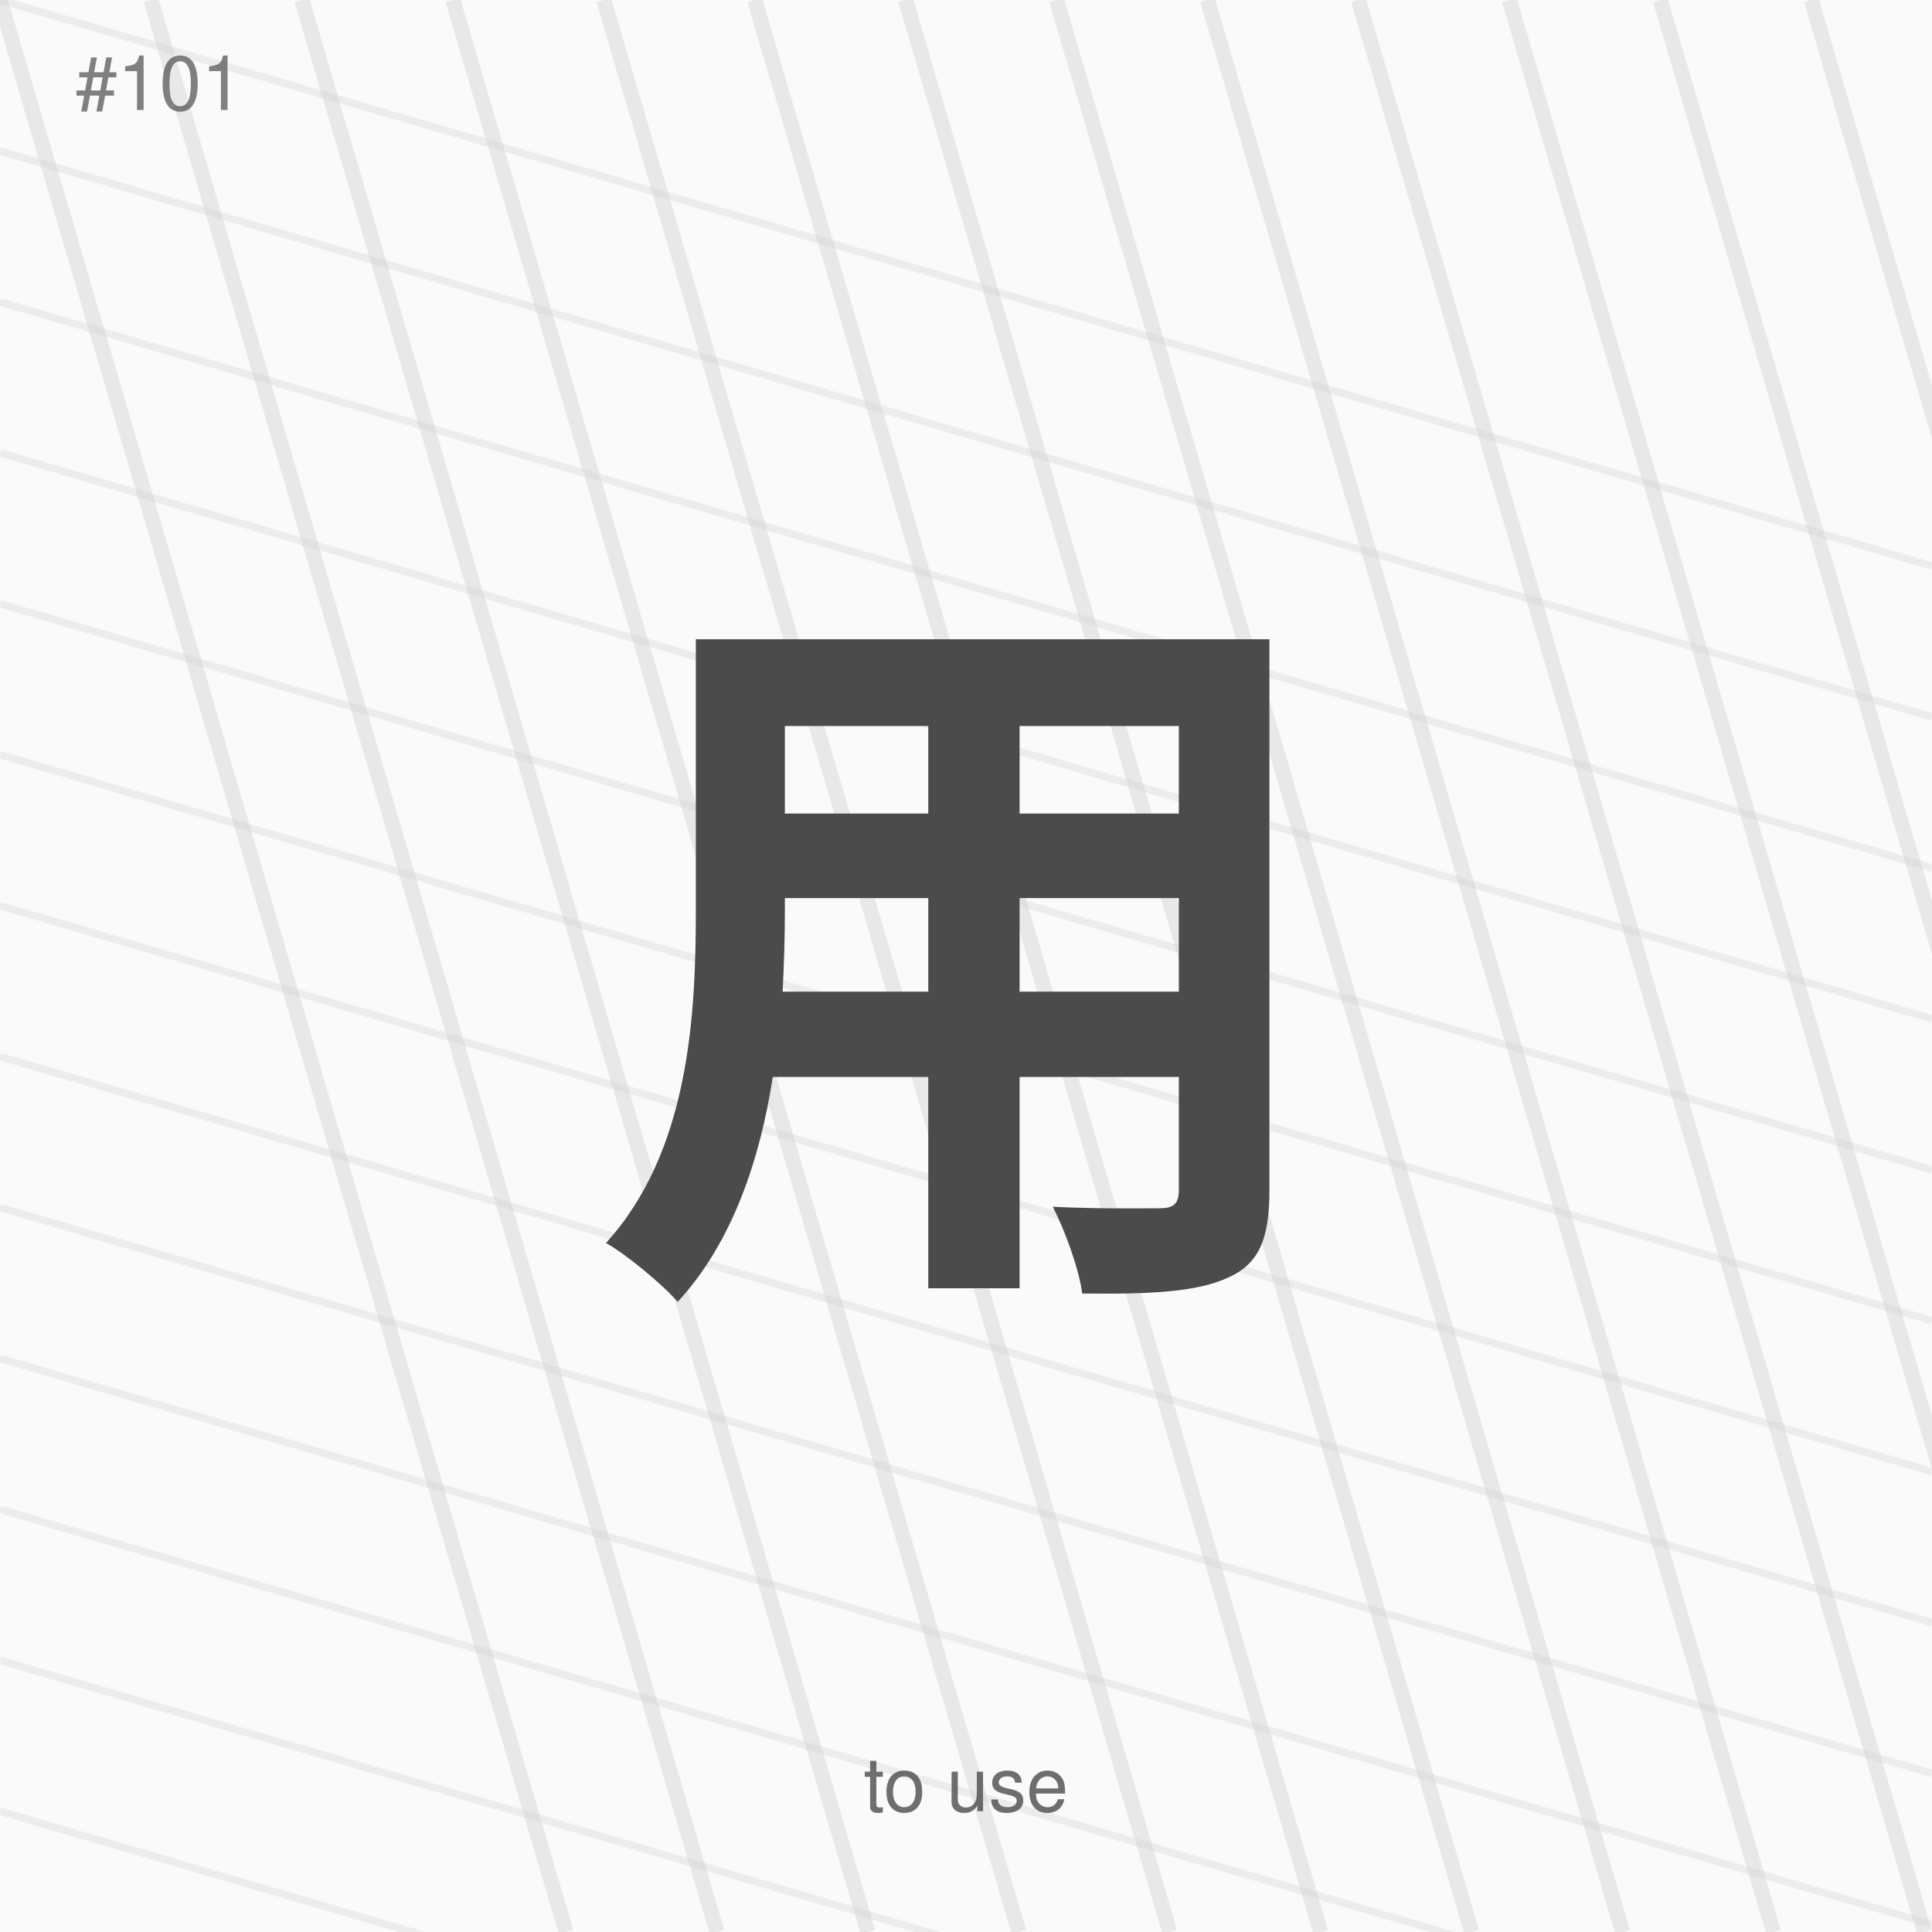
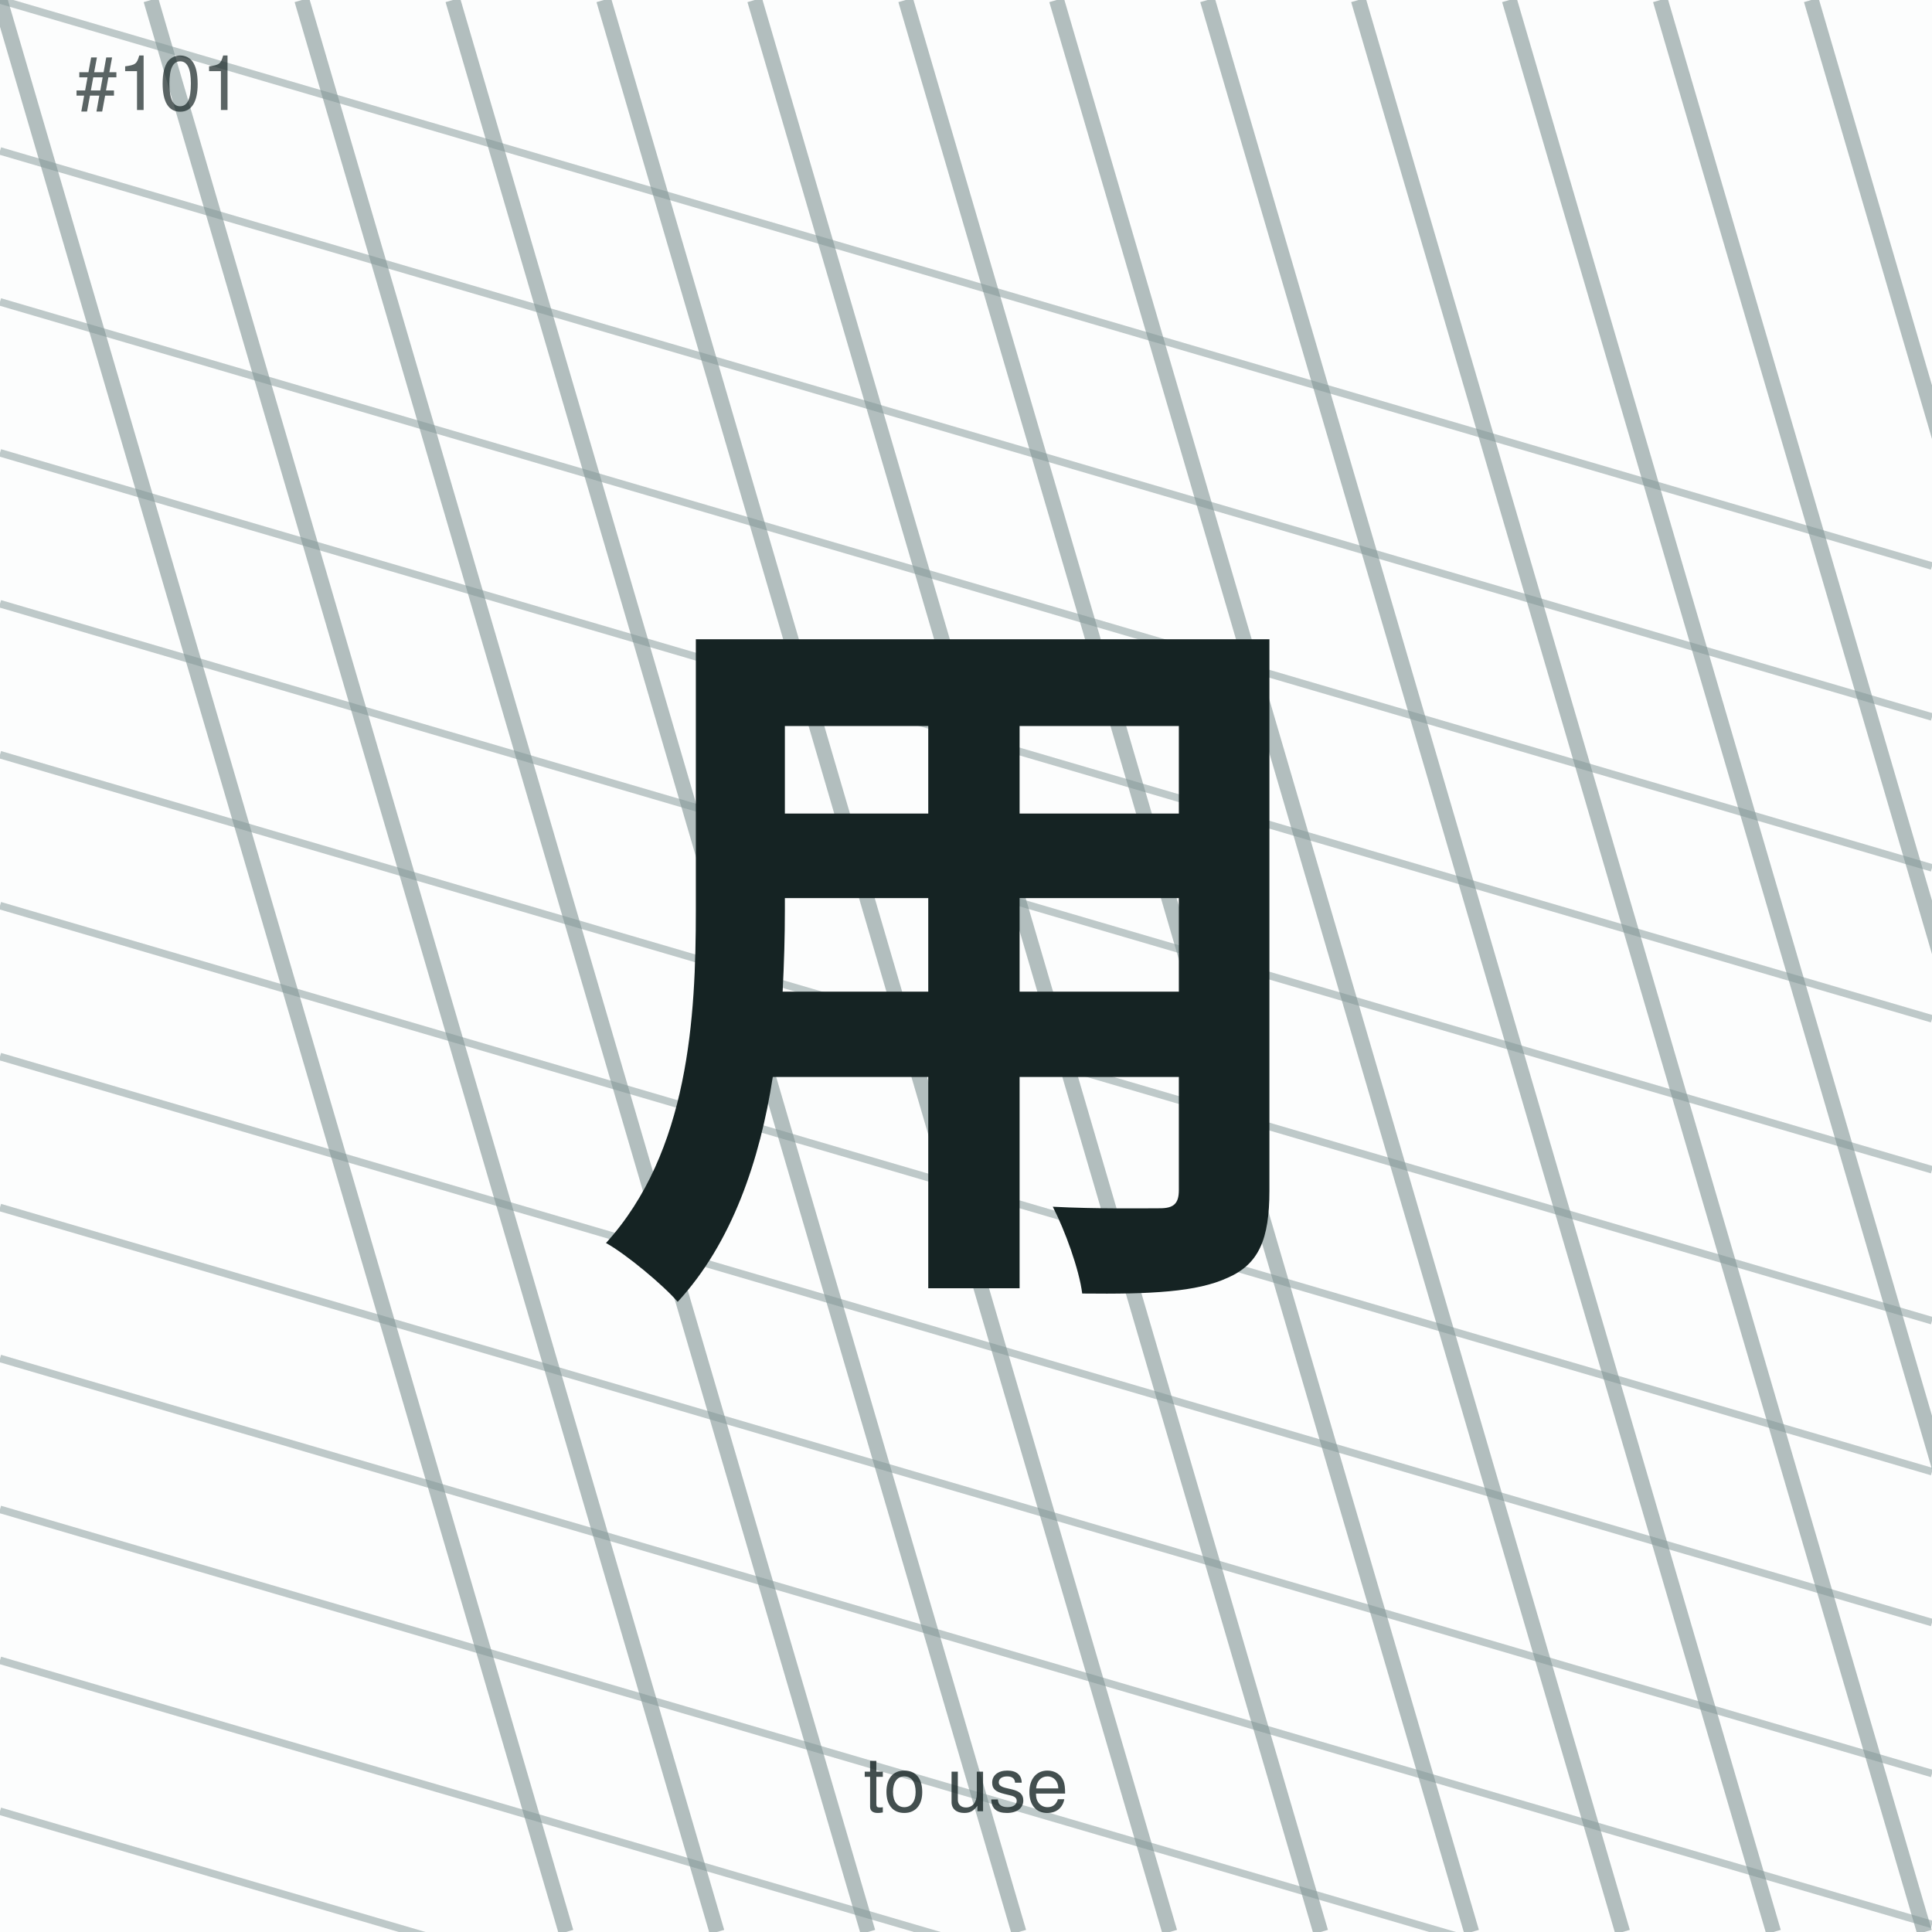
<svg xmlns="http://www.w3.org/2000/svg" width="512" height="512" viewBox="0 0 512 512">
  <defs>
    <style>
      .radical-text {
-         font-family: 'Hiragino Sans', 'Yu Gothic', 'Meiryo', 'Takao', 'IPAexGothic', 'IPAGothic', 'VL Gothic', 'Noto Sans CJK JP', serif;
+         font-family: 'Hiragino Sans', 'Yu Gothic', 'Meiryo', 'MS Gothic', 'SimSun', 'Takao', 'IPAexGothic', 'IPAGothic', 'VL Gothic', 'Noto Sans CJK JP', 'Arial Unicode MS', serif;
        font-size: 200px;
        text-anchor: middle;
        dominant-baseline: middle;
-         fill: #4b4b4b;
+         fill: #152323;
        font-weight: bold;
      }
      .number-text {
        font-family: 'Helvetica', 'Arial', sans-serif;
        font-size: 20px;
        text-anchor: start;
        dominant-baseline: hanging;
-         fill: #4b4b4b;
+         fill: #152323;
        opacity: 0.7;
        font-weight: normal;
      }
      .meaning-text {
        font-family: 'Helvetica', 'Arial', sans-serif;
        font-size: 20px;
        text-anchor: middle;
        dominant-baseline: baseline;
-         fill: #4b4b4b;
+         fill: #152323;
        opacity: 0.8;
        font-weight: normal;
      }
    </style>
  </defs>
-   <rect width="512" height="512" fill="#FAFAFA" />
+   <rect width="512" height="512" fill="#fcfdfd" />
  <g opacity="0.6">
-     <line x1="0" y1="0" x2="150" y2="512" stroke="#afafaf" stroke-width="4" opacity="0.4" />
-     <line x1="40" y1="0" x2="190" y2="512" stroke="#afafaf" stroke-width="4" opacity="0.4" />
-     <line x1="80" y1="0" x2="230" y2="512" stroke="#afafaf" stroke-width="4" opacity="0.4" />
-     <line x1="120" y1="0" x2="270" y2="512" stroke="#afafaf" stroke-width="4" opacity="0.4" />
-     <line x1="160" y1="0" x2="310" y2="512" stroke="#afafaf" stroke-width="4" opacity="0.4" />
-     <line x1="200" y1="0" x2="350" y2="512" stroke="#afafaf" stroke-width="4" opacity="0.4" />
-     <line x1="240" y1="0" x2="390" y2="512" stroke="#afafaf" stroke-width="4" opacity="0.4" />
-     <line x1="280" y1="0" x2="430" y2="512" stroke="#afafaf" stroke-width="4" opacity="0.4" />
-     <line x1="320" y1="0" x2="470" y2="512" stroke="#afafaf" stroke-width="4" opacity="0.4" />
-     <line x1="360" y1="0" x2="510" y2="512" stroke="#afafaf" stroke-width="4" opacity="0.4" />
-     <line x1="400" y1="0" x2="550" y2="512" stroke="#afafaf" stroke-width="4" opacity="0.4" />
-     <line x1="440" y1="0" x2="590" y2="512" stroke="#afafaf" stroke-width="4" opacity="0.4" />
-     <line x1="480" y1="0" x2="630" y2="512" stroke="#afafaf" stroke-width="4" opacity="0.4" />
-     <line x1="0" y1="0" x2="512" y2="150" stroke="#afafaf" stroke-width="2" opacity="0.3" />
-     <line x1="0" y1="40" x2="512" y2="190" stroke="#afafaf" stroke-width="2" opacity="0.3" />
-     <line x1="0" y1="80" x2="512" y2="230" stroke="#afafaf" stroke-width="2" opacity="0.3" />
-     <line x1="0" y1="120" x2="512" y2="270" stroke="#afafaf" stroke-width="2" opacity="0.3" />
-     <line x1="0" y1="160" x2="512" y2="310" stroke="#afafaf" stroke-width="2" opacity="0.3" />
-     <line x1="0" y1="200" x2="512" y2="350" stroke="#afafaf" stroke-width="2" opacity="0.3" />
-     <line x1="0" y1="240" x2="512" y2="390" stroke="#afafaf" stroke-width="2" opacity="0.3" />
-     <line x1="0" y1="280" x2="512" y2="430" stroke="#afafaf" stroke-width="2" opacity="0.3" />
-     <line x1="0" y1="320" x2="512" y2="470" stroke="#afafaf" stroke-width="2" opacity="0.3" />
-     <line x1="0" y1="360" x2="512" y2="510" stroke="#afafaf" stroke-width="2" opacity="0.3" />
-     <line x1="0" y1="400" x2="512" y2="550" stroke="#afafaf" stroke-width="2" opacity="0.3" />
-     <line x1="0" y1="440" x2="512" y2="590" stroke="#afafaf" stroke-width="2" opacity="0.3" />
-     <line x1="0" y1="480" x2="512" y2="630" stroke="#afafaf" stroke-width="2" opacity="0.3" />
+     <line x1="0" y1="0" x2="150" y2="512" stroke="#2F4F4F" stroke-width="4" opacity="0.6" />
+     <line x1="40" y1="0" x2="190" y2="512" stroke="#2F4F4F" stroke-width="4" opacity="0.6" />
+     <line x1="80" y1="0" x2="230" y2="512" stroke="#2F4F4F" stroke-width="4" opacity="0.6" />
+     <line x1="120" y1="0" x2="270" y2="512" stroke="#2F4F4F" stroke-width="4" opacity="0.6" />
+     <line x1="160" y1="0" x2="310" y2="512" stroke="#2F4F4F" stroke-width="4" opacity="0.6" />
+     <line x1="200" y1="0" x2="350" y2="512" stroke="#2F4F4F" stroke-width="4" opacity="0.6" />
+     <line x1="240" y1="0" x2="390" y2="512" stroke="#2F4F4F" stroke-width="4" opacity="0.6" />
+     <line x1="280" y1="0" x2="430" y2="512" stroke="#2F4F4F" stroke-width="4" opacity="0.6" />
+     <line x1="320" y1="0" x2="470" y2="512" stroke="#2F4F4F" stroke-width="4" opacity="0.6" />
+     <line x1="360" y1="0" x2="510" y2="512" stroke="#2F4F4F" stroke-width="4" opacity="0.6" />
+     <line x1="400" y1="0" x2="550" y2="512" stroke="#2F4F4F" stroke-width="4" opacity="0.6" />
+     <line x1="440" y1="0" x2="590" y2="512" stroke="#2F4F4F" stroke-width="4" opacity="0.6" />
+     <line x1="480" y1="0" x2="630" y2="512" stroke="#2F4F4F" stroke-width="4" opacity="0.6" />
+     <line x1="0" y1="0" x2="512" y2="150" stroke="#2F4F4F" stroke-width="2" opacity="0.5" />
+     <line x1="0" y1="40" x2="512" y2="190" stroke="#2F4F4F" stroke-width="2" opacity="0.5" />
+     <line x1="0" y1="80" x2="512" y2="230" stroke="#2F4F4F" stroke-width="2" opacity="0.5" />
+     <line x1="0" y1="120" x2="512" y2="270" stroke="#2F4F4F" stroke-width="2" opacity="0.5" />
+     <line x1="0" y1="160" x2="512" y2="310" stroke="#2F4F4F" stroke-width="2" opacity="0.5" />
+     <line x1="0" y1="200" x2="512" y2="350" stroke="#2F4F4F" stroke-width="2" opacity="0.5" />
+     <line x1="0" y1="240" x2="512" y2="390" stroke="#2F4F4F" stroke-width="2" opacity="0.5" />
+     <line x1="0" y1="280" x2="512" y2="430" stroke="#2F4F4F" stroke-width="2" opacity="0.5" />
+     <line x1="0" y1="320" x2="512" y2="470" stroke="#2F4F4F" stroke-width="2" opacity="0.5" />
+     <line x1="0" y1="360" x2="512" y2="510" stroke="#2F4F4F" stroke-width="2" opacity="0.5" />
+     <line x1="0" y1="400" x2="512" y2="550" stroke="#2F4F4F" stroke-width="2" opacity="0.5" />
+     <line x1="0" y1="440" x2="512" y2="590" stroke="#2F4F4F" stroke-width="2" opacity="0.5" />
+     <line x1="0" y1="480" x2="512" y2="630" stroke="#2F4F4F" stroke-width="2" opacity="0.5" />
  </g>
  <text x="256" y="256" class="radical-text">用</text>
  <text x="20" y="20" class="number-text">#101</text>
  <text x="256" y="480" class="meaning-text">to use</text>
</svg>
